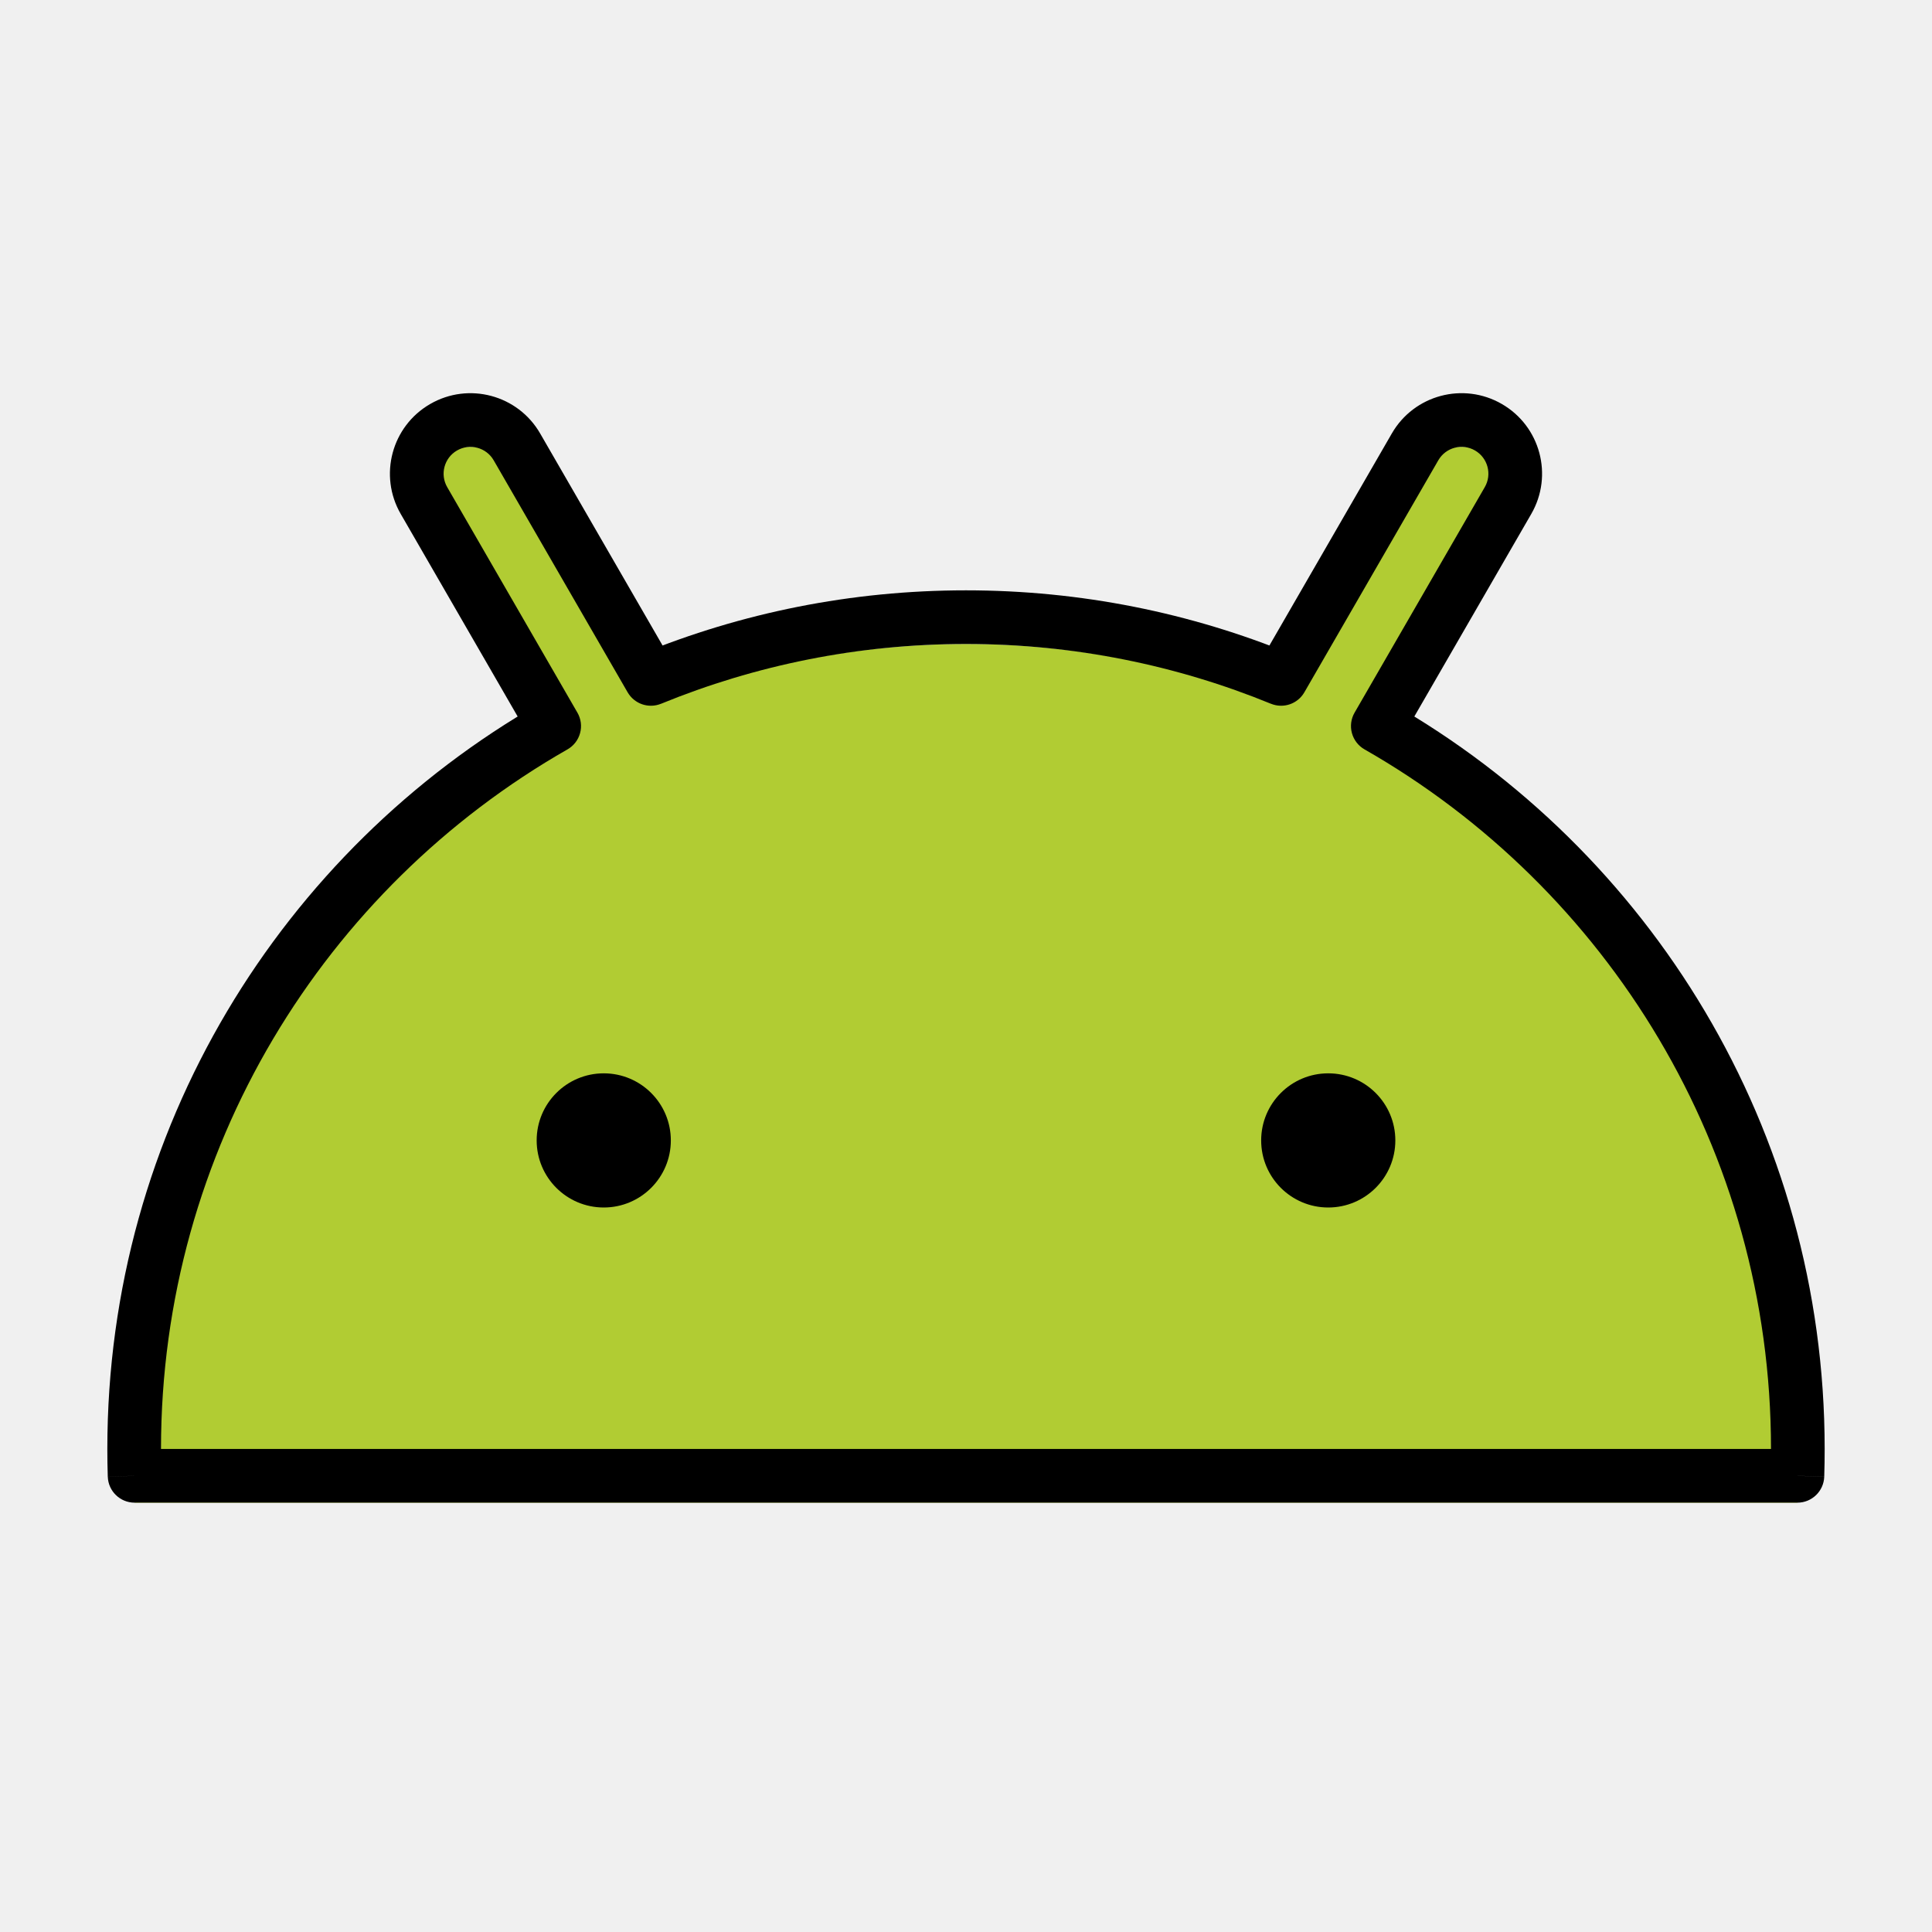
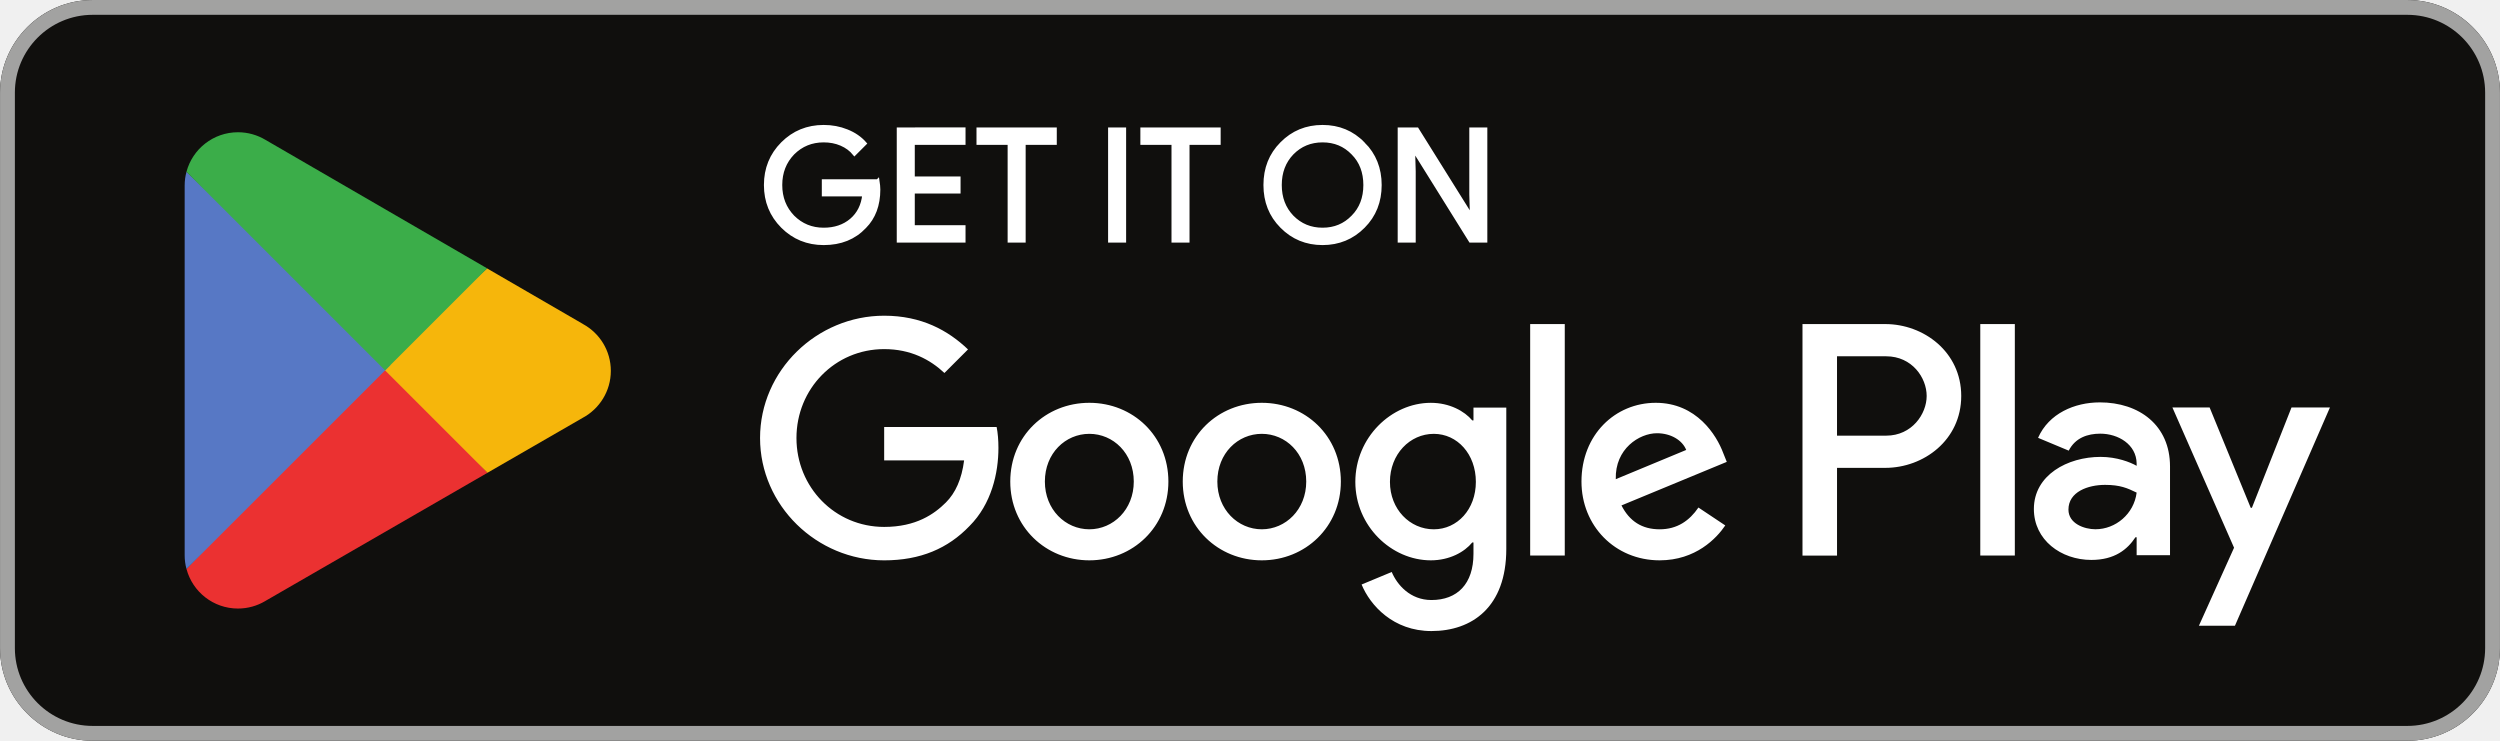
- <svg xmlns="http://www.w3.org/2000/svg" viewBox="0 0 72 72">
-   <path clip-rule="evenodd" d="m20.653 28.059c-9.35 5.338-15.653 15.403-15.653 26.941 0 .335.005.668.016 1h61.968c.011-.332.016-.665.016-1 0-11.537-6.303-21.603-15.653-26.941l4.853-8.406c.552-.957.225-2.18-.732-2.732-.957-.552-2.18-.225-2.732.732l-4.993 8.648c-3.622-1.484-7.587-2.301-11.743-2.301s-8.121.818-11.743 2.301l-4.993-8.648c-.552-.957-1.776-1.284-2.732-.732-.957.552-1.284 1.776-.732 2.732z" fill="#b1cc33" fill-rule="evenodd" />
-   <path d="m20.653 27.059.496.868c.231-.132.4-.35.469-.607.07-.257.034-.531-.099-.761zm-15.637 27.941-.999.032c.017.54.46.968.999.968zm61.968 0v1c.54 0 .982-.429 1-.968zm-15.637-27.941-.866-.5c-.133.23-.169.504-.099.761.07.257.238.475.469.607zm4.853-8.406.866.5zm-.732-2.732.5-.866zm-2.732.732-.866-.5zm-4.993 8.648-.379.925c.463.19.995.008 1.245-.425zm-23.486 0-.866.5c.25.433.782.615 1.245.425zm-4.993-8.648-.866.5zm-2.732-.732-.5-.866zm-.732 2.732-.866.5zm-9.8 35.346c0-11.164 6.098-20.905 15.149-26.072l-.992-1.737c-9.649 5.509-16.157 15.898-16.157 27.809zm.015.968c-.01-.322-.015-.644-.015-.968h-2c0 .345.005.689.016 1.032zm60.969-.968h-61.968v2h61.968zm-.984 0c0 .324-.005.647-.015.968l1.999.063c.011-.343.016-.686.016-1.032zm-15.149-26.072c9.051 5.167 15.149 14.908 15.149 26.072h2c0-11.911-6.508-22.3-16.157-27.809zm4.483-9.774-4.853 8.406 1.732 1 4.853-8.406zm-.366-1.366c.478.276.642.888.366 1.366l1.732 1c.829-1.435.337-3.27-1.098-4.098zm-1.366.366c.276-.478.888-.642 1.366-.366l1-1.732c-1.435-.828-3.27-.337-4.098 1.098zm-4.993 8.648 4.993-8.648-1.732-1-4.993 8.648zm-12.609-1.801c4.024 0 7.86.792 11.364 2.227l.758-1.851c-3.74-1.532-7.834-2.376-12.122-2.376zm-11.364 2.227c3.504-1.435 7.34-2.227 11.364-2.227v-2c-4.288 0-8.382.844-12.122 2.376zm.487-1.425-4.993-8.648-1.732 1 4.993 8.648zm-4.993-8.648c-.828-1.435-2.663-1.927-4.098-1.098l1 1.732c.478-.276 1.09-.112 1.366.366zm-4.098-1.098c-1.435.828-1.927 2.663-1.098 4.098l1.732-1c-.276-.478-.112-1.09.366-1.366zm-1.098 4.098 4.853 8.406 1.732-1-4.853-8.406z" />
-   <circle cx="22.5" cy="42.5" r="2.5" />
-   <circle cx="49.5" cy="42.5" r="2.5" />
+ <svg xmlns="http://www.w3.org/2000/svg" id="svg51" width="180" height="53.333" version="1.1" viewBox="0 0 180 53.333" xml:space="preserve">
+   <path id="path11" d="m173.33 53.333h-166.66c-3.667 0-6.667-3-6.667-6.667v-39.999c0-3.667 3-6.667 6.667-6.667h166.66c3.667 0 6.667 3 6.667 6.667v39.999c0 3.667-3 6.667-6.667 6.667" fill="#100f0d" stroke-width=".133" />
+   <path id="path13" d="m173.33 1e-3h-166.66c-3.667 0-6.667 3-6.667 6.667v39.999c0 3.667 3 6.667 6.667 6.667h166.66c3.667 0 6.667-3 6.667-6.667v-39.999c0-3.667-3-6.667-6.667-6.667zm0 1.066c3.088 0 5.6 2.513 5.6 5.6v39.999c0 3.088-2.512 5.6-5.6 5.6h-166.66c-3.088 0-5.599-2.513-5.599-5.6v-39.999c0-3.088 2.511-5.6 5.599-5.6h166.66" fill="#a2a2a1" stroke-width=".133" />
+   <path id="path35" d="m142.58 40h2.488v-16.669h-2.488zm22.409-10.664-2.852 7.226h-0.085l-2.96-7.226h-2.68l4.44 10.1-2.532 5.619h2.595l6.841-15.718zm-14.11 8.771c-0.813 0-1.951-0.408-1.951-1.416 0-1.286 1.416-1.78 2.637-1.78 1.093 0 1.609 0.235 2.273 0.557-0.193 1.544-1.523 2.638-2.96 2.638zm0.301-9.135c-1.801 0-3.667 0.794-4.439 2.552l2.208 0.922c0.472-0.922 1.351-1.222 2.273-1.222 1.287 0 2.595 0.771 2.616 2.144v0.171c-0.451-0.257-1.416-0.643-2.595-0.643-2.381 0-4.804 1.308-4.804 3.752 0 2.23 1.952 3.667 4.139 3.667 1.672 0 2.596-0.751 3.173-1.63h0.087v1.287h2.403v-6.391c0-2.959-2.211-4.61-5.061-4.61zm-15.376 2.394h-3.539v-5.713h3.539c1.86 0 2.916 1.54 2.916 2.857 0 1.292-1.056 2.857-2.916 2.857zm-0.064-8.034h-5.961v16.669h2.487v-6.315h3.475c2.757 0 5.468-1.996 5.468-5.176 0-3.18-2.711-5.177-5.468-5.177zm-32.507 14.778c-1.719 0-3.157-1.44-3.157-3.415 0-1.998 1.438-3.458 3.157-3.458 1.697 0 3.029 1.46 3.029 3.458 0 1.975-1.332 3.415-3.029 3.415zm2.857-7.84h-0.086c-0.558-0.666-1.633-1.267-2.985-1.267-2.836 0-5.435 2.492-5.435 5.692 0 3.179 2.599 5.649 5.435 5.649 1.353 0 2.427-0.602 2.985-1.288h0.086v0.816c0 2.17-1.16 3.33-3.029 3.33-1.524 0-2.47-1.095-2.857-2.019l-2.169 0.902c0.622 1.503 2.276 3.351 5.026 3.351 2.922 0 5.392-1.719 5.392-5.908v-10.181h-2.363zm4.082 9.73h2.491v-16.669h-2.491zm6.164-5.499c-0.064-2.191 1.698-3.308 2.965-3.308 0.989 0 1.825 0.494 2.106 1.203zm7.733-1.891c-0.472-1.267-1.911-3.608-4.854-3.608-2.922 0-5.349 2.298-5.349 5.671 0 3.179 2.406 5.671 5.628 5.671 2.599 0 4.103-1.589 4.726-2.513l-1.933-1.289c-0.645 0.945-1.525 1.568-2.793 1.568-1.267 0-2.169-0.58-2.748-1.719l7.582-3.136zm-60.409-1.868v2.406h5.756c-0.172 1.353-0.623 2.341-1.31 3.029-0.838 0.837-2.148 1.761-4.446 1.761-3.544 0-6.315-2.857-6.315-6.401s2.771-6.401 6.315-6.401c1.912 0 3.308 0.752 4.339 1.719l1.697-1.697c-1.44-1.375-3.351-2.427-6.036-2.427-4.855 0-8.936 3.952-8.936 8.807 0 4.854 4.081 8.807 8.936 8.807 2.62 0 4.597-0.859 6.143-2.47 1.59-1.59 2.084-3.823 2.084-5.628 0-0.558-0.043-1.073-0.129-1.503zm14.772 7.367c-1.719 0-3.201-1.418-3.201-3.437 0-2.041 1.482-3.436 3.201-3.436 1.718 0 3.2 1.396 3.2 3.436 0 2.019-1.482 3.437-3.2 3.437zm0-9.107c-3.137 0-5.693 2.384-5.693 5.671 0 3.265 2.556 5.671 5.693 5.671 3.136 0 5.692-2.406 5.692-5.671 0-3.287-2.556-5.671-5.692-5.671zm12.417 9.107c-1.718 0-3.2-1.418-3.2-3.437 0-2.041 1.483-3.436 3.2-3.436 1.719 0 3.2 1.396 3.2 3.436 0 2.019-1.482 3.437-3.2 3.437zm0-9.107c-3.136 0-5.691 2.384-5.691 5.671 0 3.265 2.556 5.671 5.691 5.671 3.137 0 5.693-2.406 5.693-5.671 0-3.287-2.556-5.671-5.693-5.671" fill="#fff" stroke-width=".133" />
+   <path id="path37" d="m27.622 25.899-14.194 15.066c5.34e-4 0.003 0.002 0.006 0.002 0.009 0.435 1.636 1.93 2.841 3.703 2.841 0.709 0 1.375-0.192 1.945-0.528l0.045-0.027 15.978-9.22-7.479-8.141" fill="#eb3131" stroke-width=".133" />
+   <path id="path39" d="m41.983 23.334-0.014-0.009-6.898-3.999-7.772 6.916 7.799 7.798 6.862-3.959c1.203-0.649 2.02-1.918 2.02-3.38 0-1.452-0.806-2.714-1.997-3.365" fill="#f6b60b" stroke-width=".133" />
+   <path id="path41" d="m13.426 12.37c-0.085 0.315-0.13 0.644-0.13 0.987v26.623c0 0.342 0.044 0.672 0.131 0.986l14.684-14.681-14.684-13.914" fill="#5778c5" stroke-width=".133" />
+   <path id="path43" d="m27.727 26.668 7.347-7.345-15.96-9.253c-0.58-0.347-1.257-0.548-1.982-0.548-1.773 0-3.27 1.207-3.705 2.845-5.34e-4 0.002-5.34e-4 0.003-5.34e-4 0.004l14.3 14.298" fill="#3bad49" stroke-width=".133" />
+   <path id="path33" d="m63.193 13.042h-3.889v0.963h2.915c-0.079 0.785-0.392 1.402-0.919 1.85-0.527 0.448-1.2 0.673-1.996 0.673-0.873 0-1.613-0.304-2.219-0.908-0.594-0.617-0.896-1.379-0.896-2.298 0-0.919 0.302-1.681 0.896-2.298 0.606-0.604 1.346-0.906 2.219-0.906 0.448 0 0.875 0.077 1.267 0.246 0.392 0.169 0.706 0.404 0.952 0.706l0.74-0.74c-0.335-0.381-0.76-0.673-1.288-0.885-0.527-0.213-1.077-0.315-1.671-0.315-1.165 0-2.152 0.404-2.958 1.21-0.806 0.808-1.21 1.804-1.21 2.981 0 1.177 0.404 2.175 1.21 2.981 0.806 0.806 1.794 1.21 2.958 1.21 1.223 0 2.198-0.392 2.948-1.188 0.66-0.662 0.998-1.558 0.998-2.679 0-0.19-0.023-0.392-0.056-0.604zm1.507-3.733v8.025h4.685v-0.985h-3.654v-2.546h3.296v-0.963h-3.296v-2.544h3.654v-0.988zm11.255 0.988v-0.988h-5.514v0.988h2.242v7.037h1.031v-7.037zm4.992-0.988h-1.031v8.025h1.031zm6.807 0.988v-0.988h-5.514v0.988h2.241v7.037h1.031v-7.037zm10.406 0.056c-0.796-0.819-1.771-1.223-2.935-1.223-1.167 0-2.142 0.404-2.937 1.21-0.796 0.796-1.187 1.794-1.187 2.981s0.392 2.185 1.187 2.981c0.796 0.806 1.771 1.21 2.937 1.21 1.154 0 2.139-0.404 2.935-1.21 0.796-0.796 1.187-1.794 1.187-2.981 0-1.177-0.392-2.173-1.187-2.969zm-5.133 0.671c0.594-0.604 1.323-0.906 2.198-0.906 0.873 0 1.602 0.302 2.185 0.906 0.594 0.594 0.885 1.369 0.885 2.298 0 0.931-0.292 1.704-0.885 2.298-0.583 0.604-1.312 0.908-2.185 0.908-0.875 0-1.604-0.304-2.198-0.908-0.581-0.606-0.873-1.367-0.873-2.298 0-0.929 0.292-1.692 0.873-2.298zm8.771 1.312-0.044-1.548h0.044l4.079 6.546h1.077v-8.025h-1.031v4.696l0.044 1.548h-0.044l-3.9-6.244h-1.256v8.025h1.031z" fill="#fff" stroke="#fff" stroke-miterlimit="10" stroke-width=".267" />
</svg>
